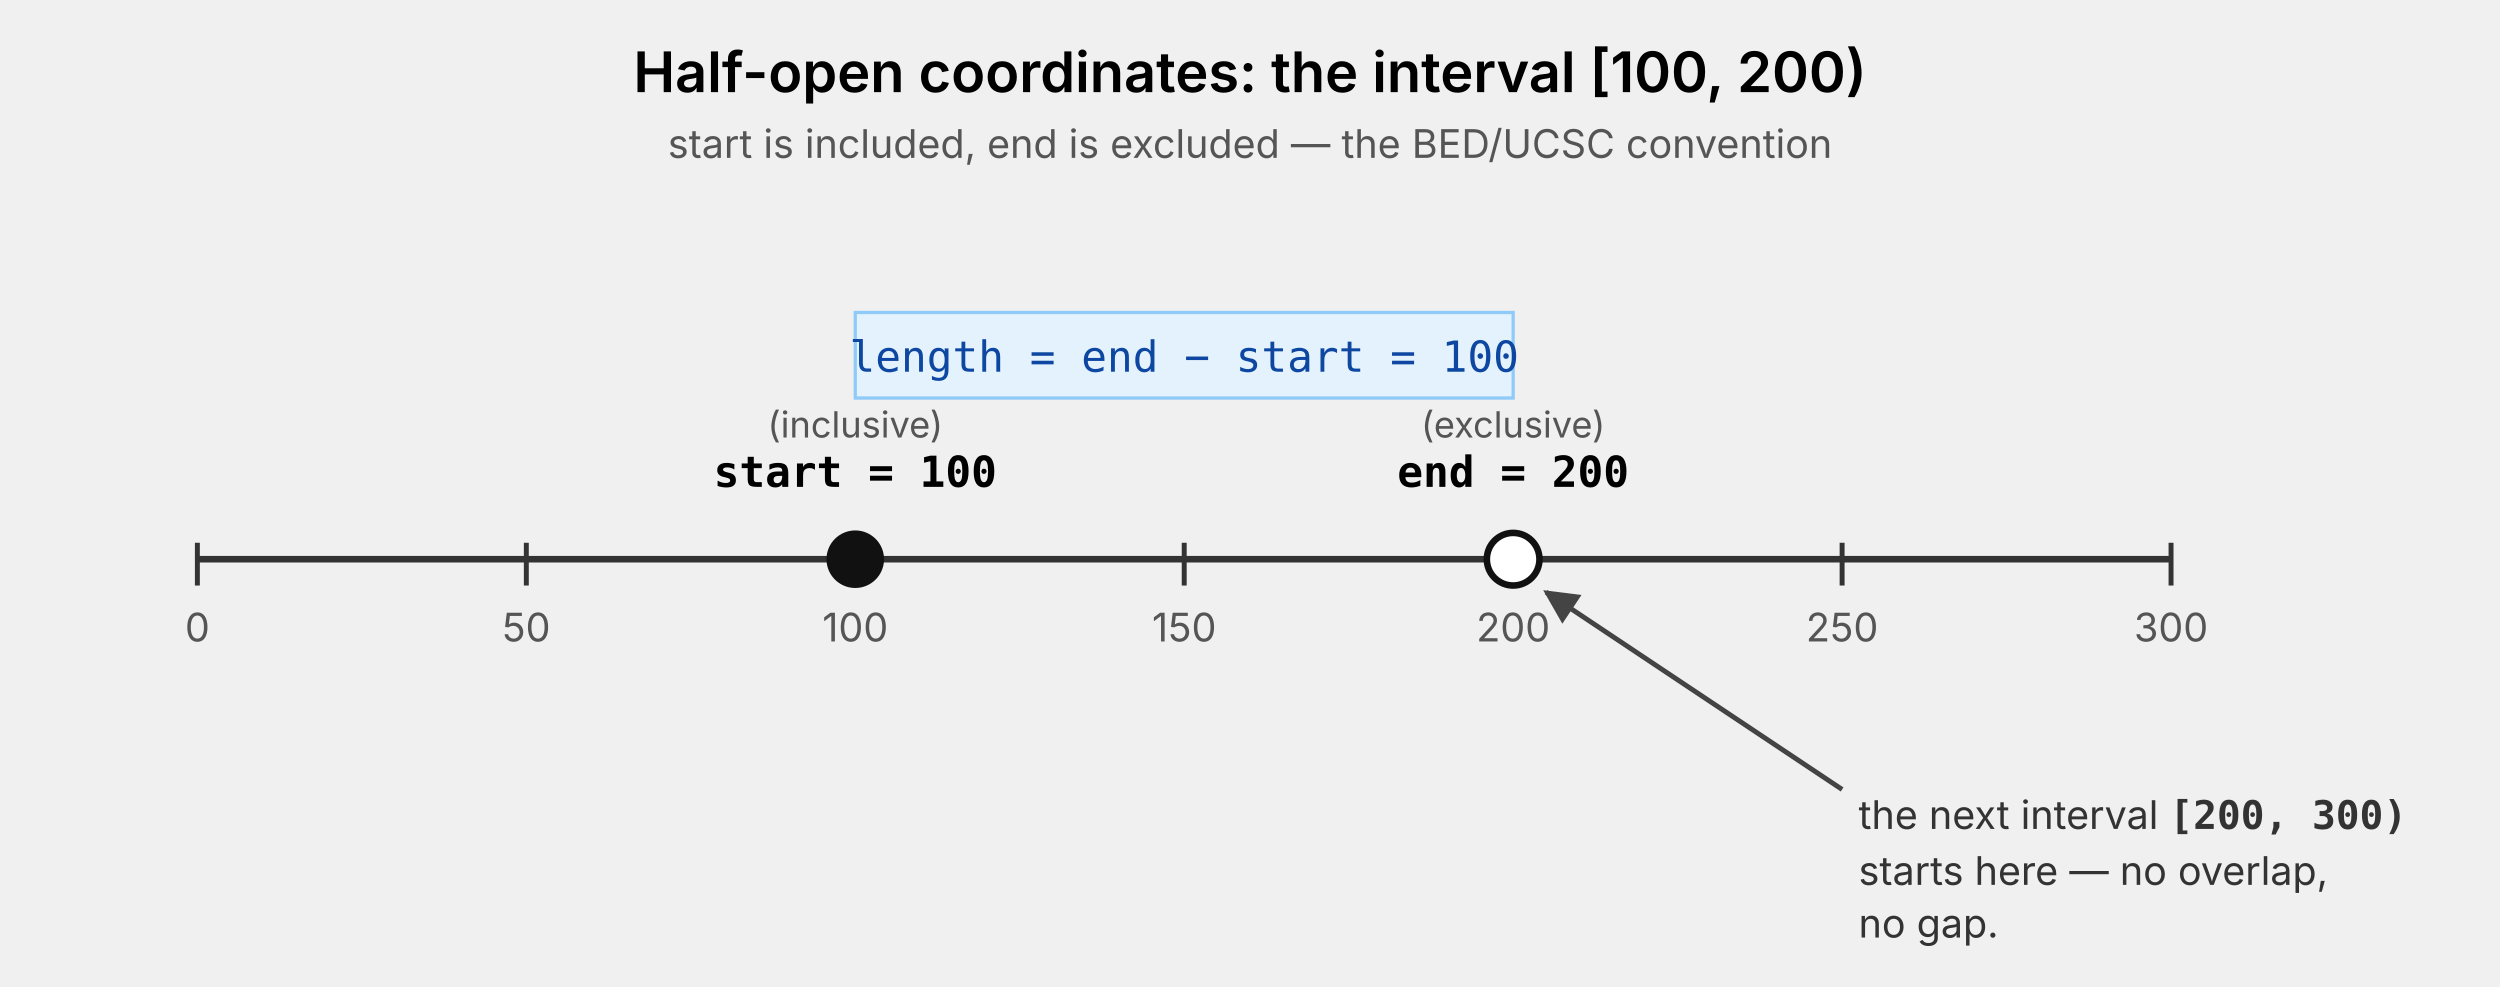
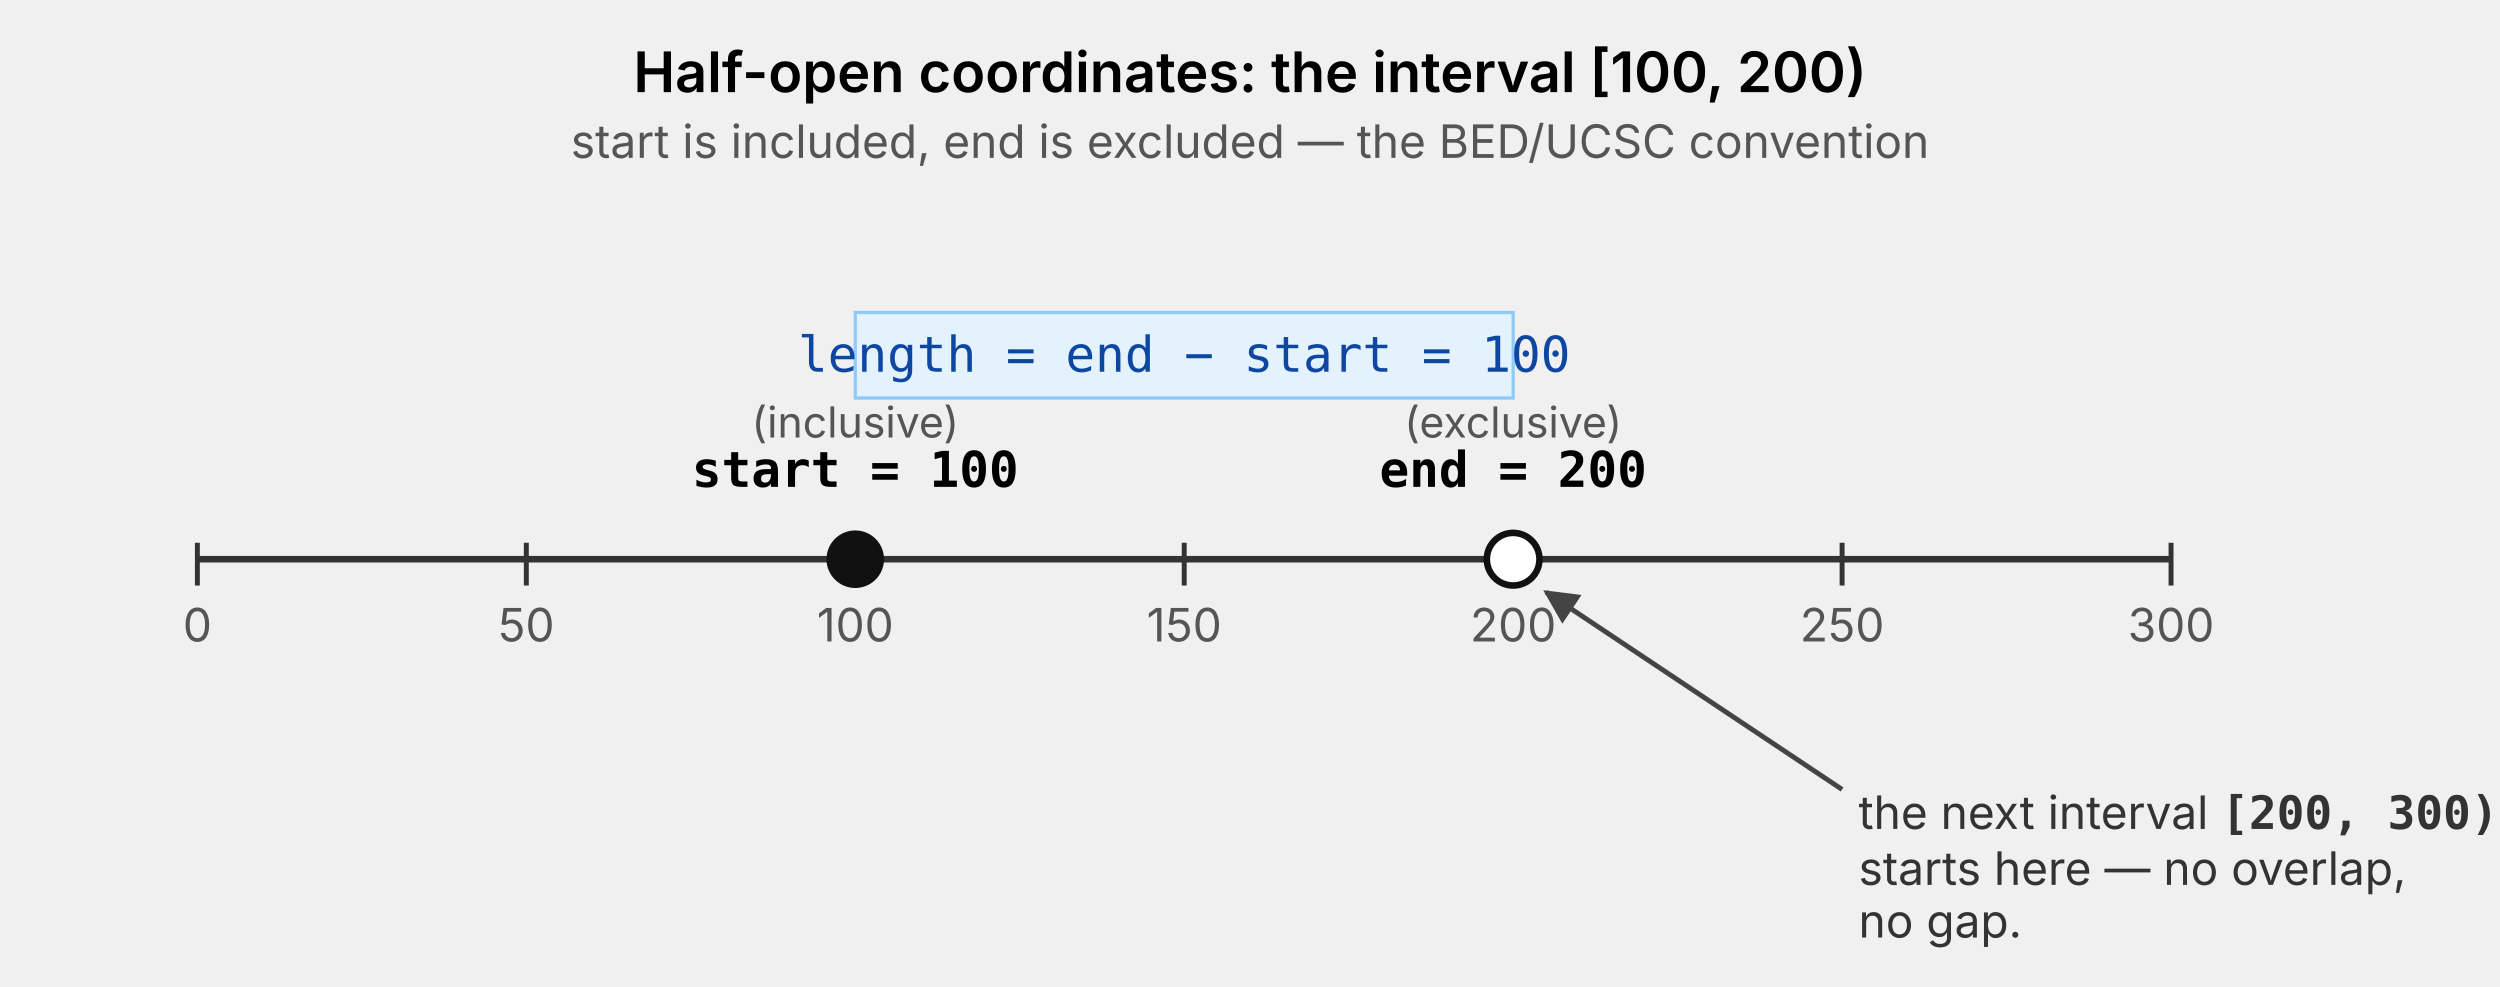
<svg xmlns="http://www.w3.org/2000/svg" viewBox="0 0 760 300" font-family="system-ui, -apple-system, sans-serif">
  <defs>
    <marker id="ah-anno" viewBox="0 0 10 10" refX="9" refY="5" markerWidth="7" markerHeight="7" orient="auto-start-reverse">
      <path d="M 0 0 L 10 5 L 0 10 z" fill="#444" />
    </marker>
  </defs>
  <text x="380" y="28" text-anchor="middle" font-size="17" font-weight="600">
    Half-open coordinates: the interval [100, 200)
  </text>
-   <text x="380" y="48" text-anchor="middle" font-size="12" fill="#555">
+   <text x="380" y="48" text-anchor="middle" font-size="14" fill="#555">
    start is included, end is excluded — the BED/UCSC convention
  </text>
  <rect x="260" y="95" width="200" height="26" fill="#e3f2fd" stroke="#90caf9" />
-   <text x="360" y="113" text-anchor="middle" font-size="13" font-family="ui-monospace, monospace" fill="#0d47a1">
+   <text x="360" y="113" text-anchor="middle" font-size="15" font-family="ui-monospace, monospace" fill="#0d47a1">
    length = end − start = 100
  </text>
  <line x1="60" y1="170" x2="660" y2="170" stroke="#333" stroke-width="2" />
  <g stroke="#333" stroke-width="1.5">
    <line x1="60" y1="165" x2="60" y2="178" />
    <line x1="160" y1="165" x2="160" y2="178" />
    <line x1="260" y1="165" x2="260" y2="178" />
    <line x1="360" y1="165" x2="360" y2="178" />
    <line x1="460" y1="165" x2="460" y2="178" />
    <line x1="560" y1="165" x2="560" y2="178" />
    <line x1="660" y1="165" x2="660" y2="178" />
  </g>
-   <g font-size="12" fill="#555" text-anchor="middle">
+   <g font-size="14" fill="#555" text-anchor="middle">
    <text x="60" y="195">0</text>
    <text x="160" y="195">50</text>
    <text x="260" y="195">100</text>
    <text x="360" y="195">150</text>
    <text x="460" y="195">200</text>
    <text x="560" y="195">250</text>
    <text x="660" y="195">300</text>
  </g>
  <circle cx="260" cy="170" r="8" fill="#111" stroke="#111" stroke-width="1.5" />
-   <text x="260" y="148" text-anchor="middle" font-size="13" font-family="ui-monospace, monospace" font-weight="700">start = 100</text>
-   <text x="260" y="133" text-anchor="middle" font-size="11" fill="#555">(inclusive)</text>
+   <text x="260" y="148" text-anchor="middle" font-size="15" font-family="ui-monospace, monospace" font-weight="700">start = 100</text>
+   <text x="260" y="133" text-anchor="middle" font-size="13" fill="#555">(inclusive)</text>
  <circle cx="460" cy="170" r="8" fill="white" stroke="#111" stroke-width="2" />
-   <text x="460" y="148" text-anchor="middle" font-size="13" font-family="ui-monospace, monospace" font-weight="700">end = 200</text>
-   <text x="460" y="133" text-anchor="middle" font-size="11" fill="#555">(exclusive)</text>
+   <text x="460" y="148" text-anchor="middle" font-size="15" font-family="ui-monospace, monospace" font-weight="700">end = 200</text>
+   <text x="460" y="133" text-anchor="middle" font-size="13" fill="#555">(exclusive)</text>
  <line x1="560" y1="240" x2="470" y2="180" stroke="#444" stroke-width="1.5" marker-end="url(#ah-anno)" />
-   <text x="565" y="252" font-size="12" fill="#333">
+   <text x="565" y="252" font-size="14" fill="#333">
    the next interval
    <tspan font-family="ui-monospace, monospace" font-weight="700">[200, 300)</tspan>
  </text>
-   <text x="565" y="269" font-size="12" fill="#333">
+   <text x="565" y="269" font-size="14" fill="#333">
    starts here — no overlap,
  </text>
-   <text x="565" y="285" font-size="12" fill="#333">
+   <text x="565" y="285" font-size="14" fill="#333">
    no gap.
  </text>
</svg>
